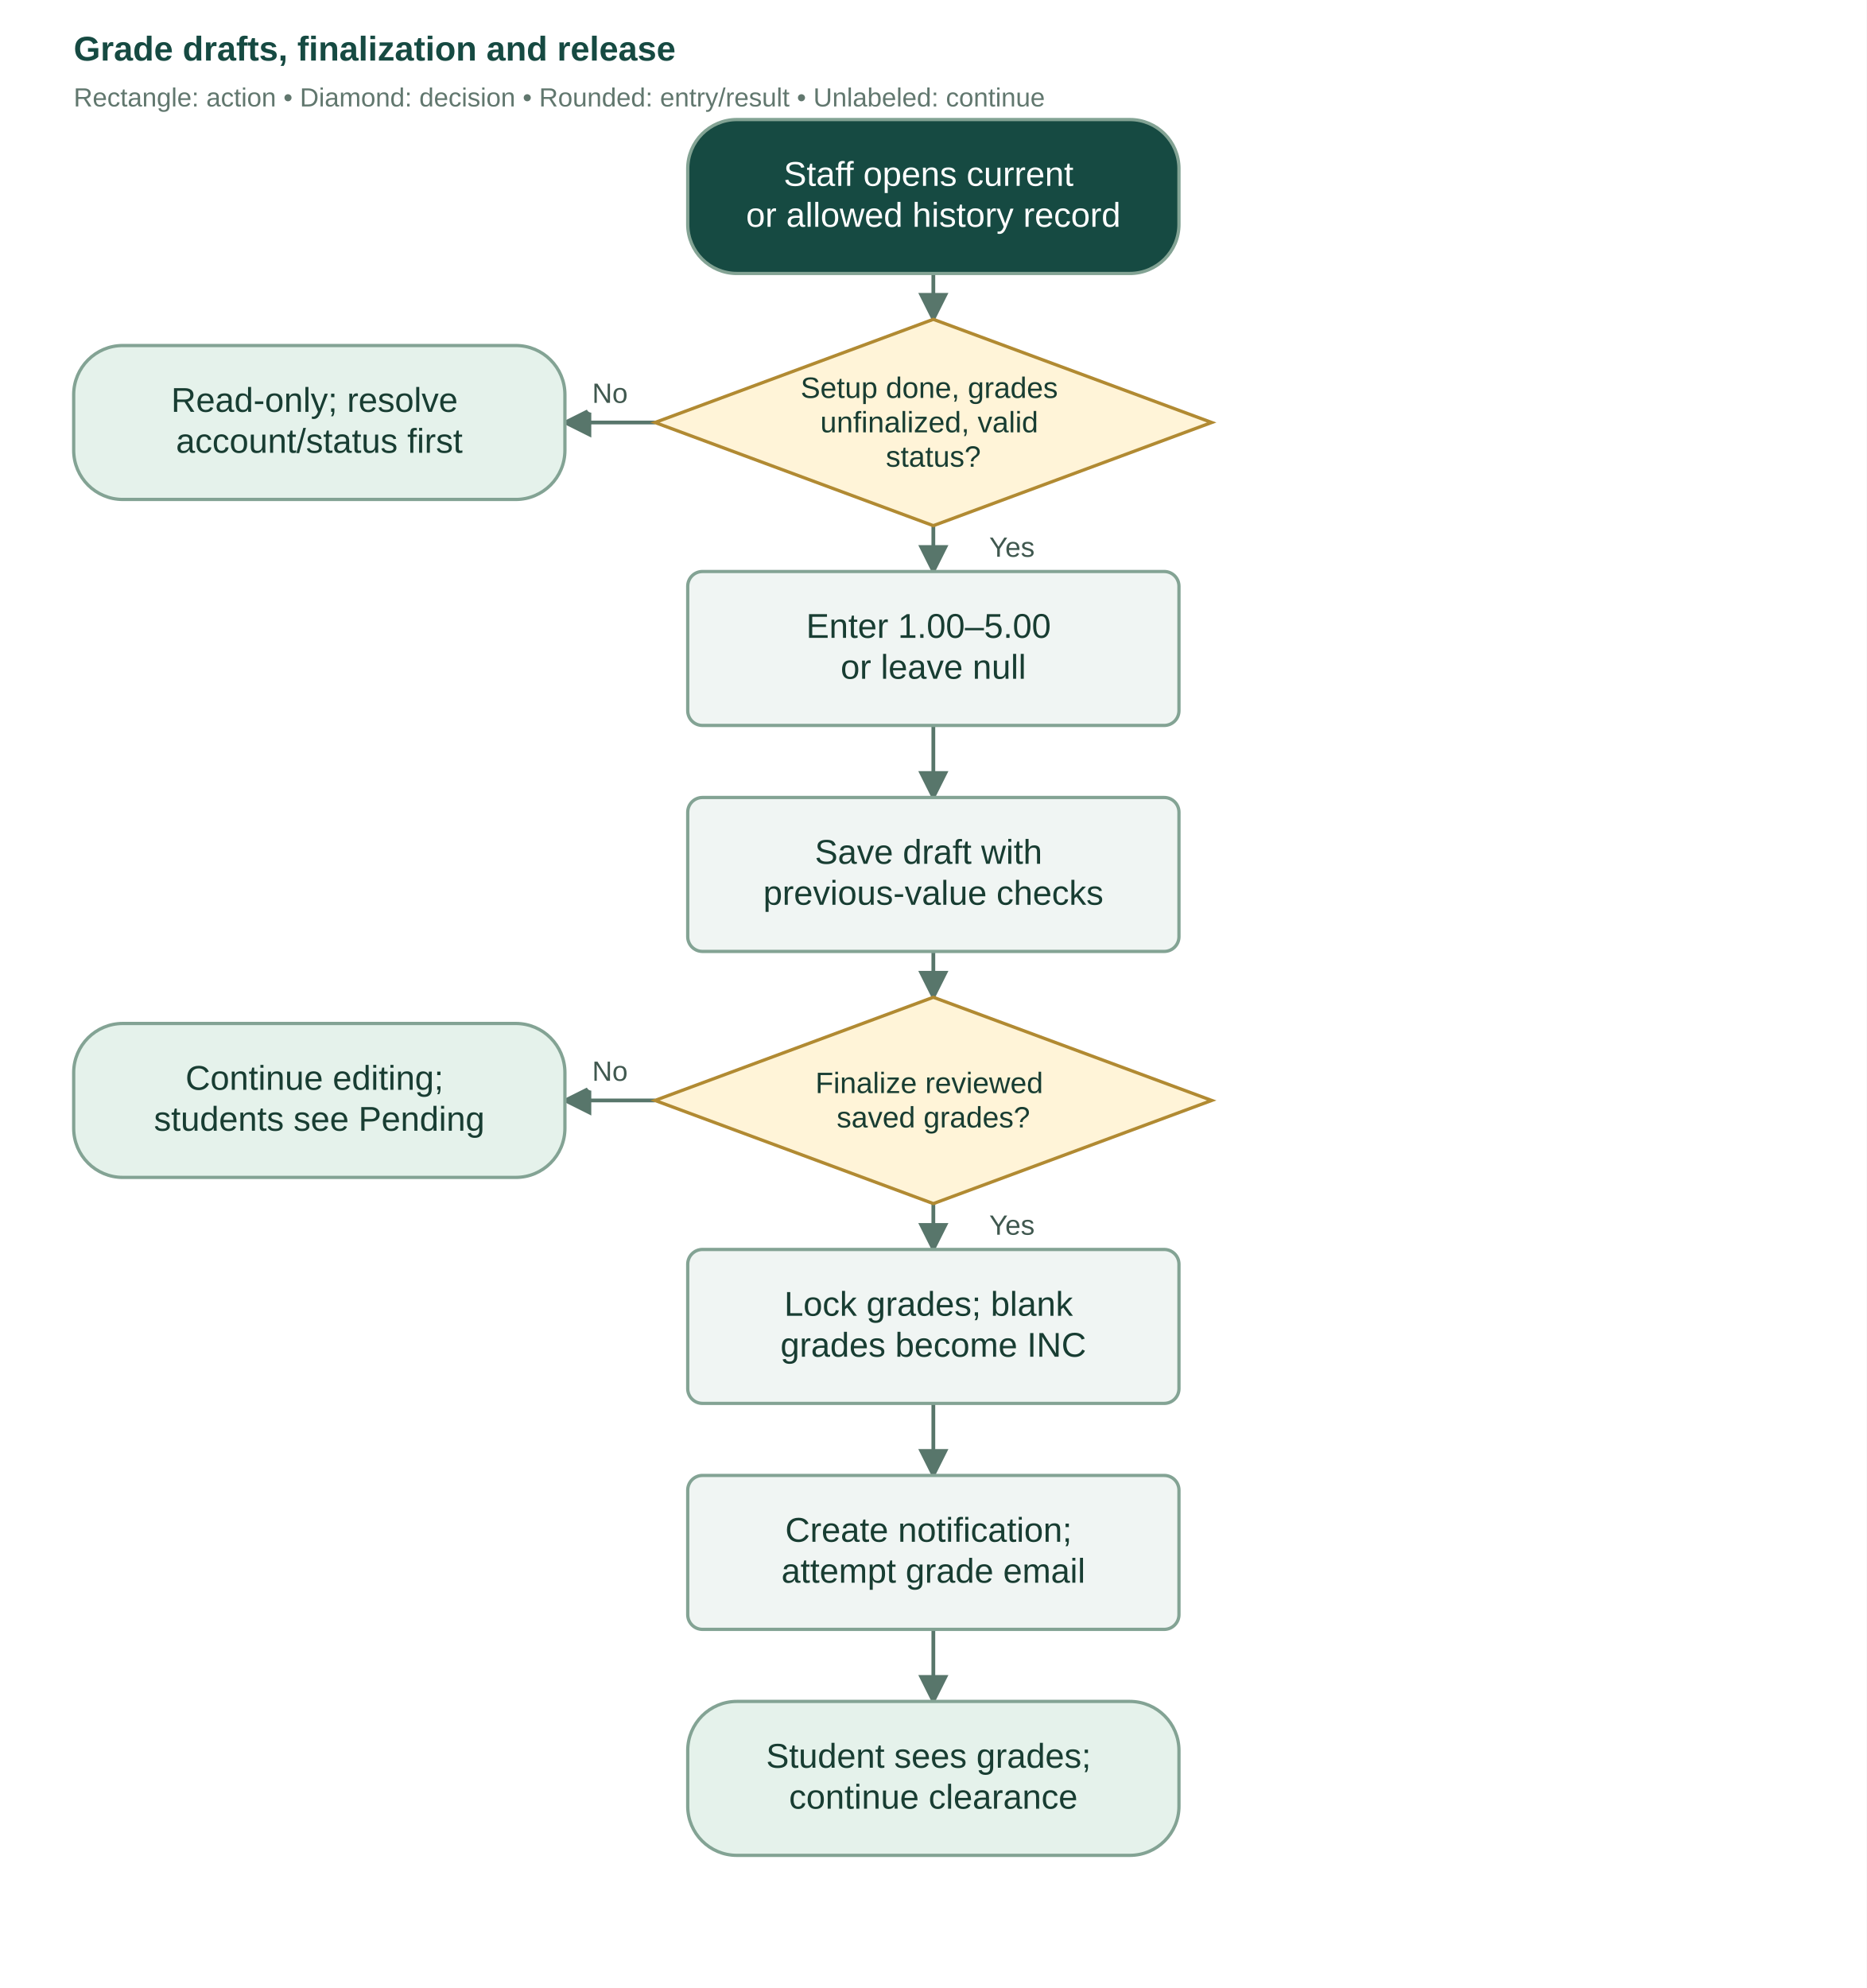
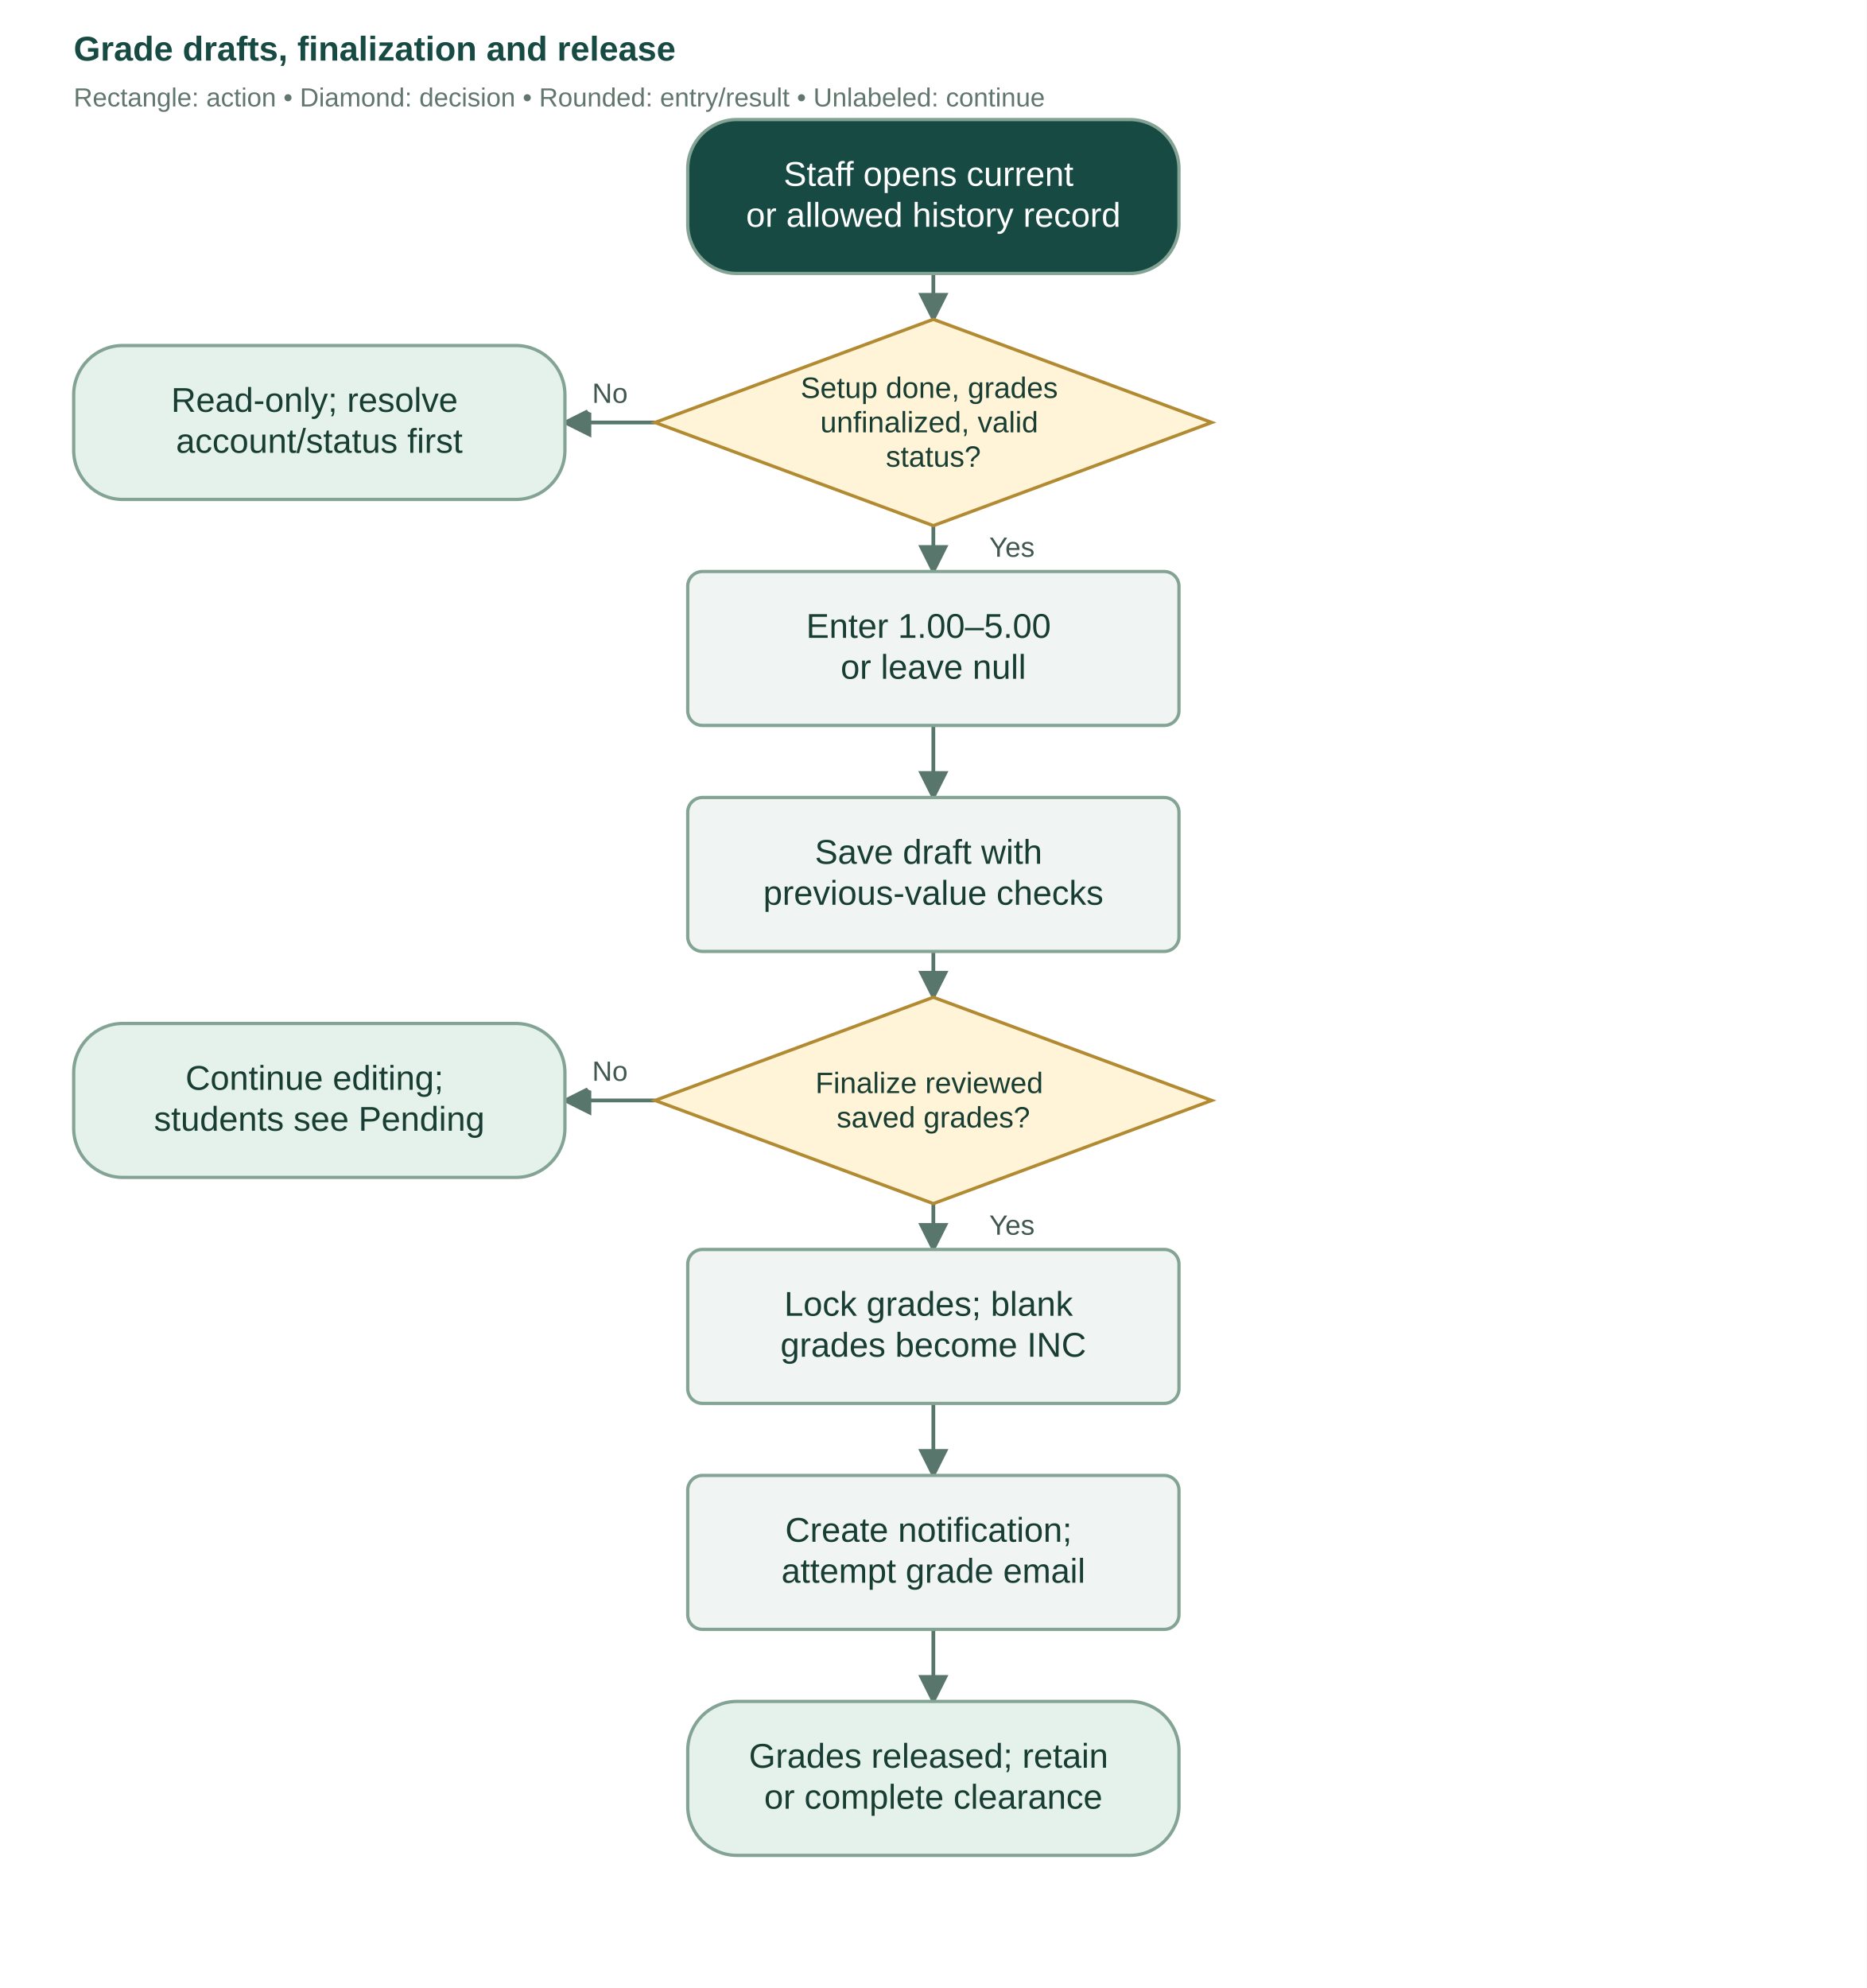
<svg xmlns="http://www.w3.org/2000/svg" width="1140" height="1214" viewBox="0 0 1140 1214">
  <rect width="100%" height="100%" fill="white" />
  <defs>
    <marker id="arrow" markerWidth="9" markerHeight="9" refX="7" refY="4" orient="auto">
      <path d="M0,0 L8,4 L0,8 z" fill="#58766b" />
    </marker>
  </defs>
  <text x="45" y="37" font-family="Arial" font-size="21" font-weight="bold" fill="#164a42">Grade drafts, finalization and release</text>
  <text x="45" y="65" font-family="Arial" font-size="16" fill="#61776e">Rectangle: action  •  Diamond: decision  •  Rounded: entry/result  •  Unlabeled: continue</text>
  <polyline points="570,167 570,195" fill="none" stroke="#58766b" stroke-width="2.3" marker-end="url(#arrow)" />
  <polyline points="400,258 345,258" fill="none" stroke="#58766b" stroke-width="2.3" marker-end="url(#arrow)" />
  <rect x="358.2" y="229" width="28.6" height="23" rx="3" fill="white" />
  <text x="372.5" y="246" text-anchor="middle" font-family="Arial" font-size="17" fill="#40584f">No</text>
  <polyline points="570,321 570,349" fill="none" stroke="#58766b" stroke-width="2.3" marker-end="url(#arrow)" />
  <rect x="599.05" y="323" width="37.9" height="23" rx="3" fill="white" />
  <text x="618" y="340" text-anchor="middle" font-family="Arial" font-size="17" fill="#40584f">Yes</text>
  <polyline points="570,443 570,487" fill="none" stroke="#58766b" stroke-width="2.3" marker-end="url(#arrow)" />
  <polyline points="570,581 570,609" fill="none" stroke="#58766b" stroke-width="2.3" marker-end="url(#arrow)" />
  <polyline points="400,672 345,672" fill="none" stroke="#58766b" stroke-width="2.3" marker-end="url(#arrow)" />
  <rect x="358.2" y="643" width="28.6" height="23" rx="3" fill="white" />
  <text x="372.5" y="660" text-anchor="middle" font-family="Arial" font-size="17" fill="#40584f">No</text>
  <polyline points="570,735 570,763" fill="none" stroke="#58766b" stroke-width="2.3" marker-end="url(#arrow)" />
  <rect x="599.05" y="737" width="37.9" height="23" rx="3" fill="white" />
  <text x="618" y="754" text-anchor="middle" font-family="Arial" font-size="17" fill="#40584f">Yes</text>
  <polyline points="570,857 570,901" fill="none" stroke="#58766b" stroke-width="2.3" marker-end="url(#arrow)" />
  <polyline points="570,995 570,1039" fill="none" stroke="#58766b" stroke-width="2.3" marker-end="url(#arrow)" />
  <rect x="420" y="73" width="300" height="94" rx="30" fill="#164a42" stroke="#83a394" stroke-width="2" />
  <text x="570" y="113.5" text-anchor="middle" font-family="Arial" font-size="21" fill="white">
    <tspan x="570" dy="0">Staff opens current</tspan>
    <tspan x="570" dy="25">or allowed history record</tspan>
  </text>
  <polygon points="570,195 740,258 570,321 400,258" fill="#fff4d8" stroke="#b18a32" stroke-width="2" />
  <text x="570" y="243" text-anchor="middle" font-family="Arial" font-size="18" fill="#183d32">
    <tspan x="570" dy="0">Setup done, grades</tspan>
    <tspan x="570" dy="21">unfinalized, valid</tspan>
    <tspan x="570" dy="21">status?</tspan>
  </text>
  <rect x="45" y="211" width="300" height="94" rx="30" fill="#e5f2eb" stroke="#83a394" stroke-width="2" />
  <text x="195" y="251.5" text-anchor="middle" font-family="Arial" font-size="21" fill="#183d32">
    <tspan x="195" dy="0">Read-only; resolve</tspan>
    <tspan x="195" dy="25">account/status first</tspan>
  </text>
  <rect x="420" y="349" width="300" height="94" rx="9" fill="#f0f5f3" stroke="#83a394" stroke-width="2" />
  <text x="570" y="389.5" text-anchor="middle" font-family="Arial" font-size="21" fill="#183d32">
    <tspan x="570" dy="0">Enter 1.00–5.00</tspan>
    <tspan x="570" dy="25">or leave null</tspan>
  </text>
  <rect x="420" y="487" width="300" height="94" rx="9" fill="#f0f5f3" stroke="#83a394" stroke-width="2" />
  <text x="570" y="527.5" text-anchor="middle" font-family="Arial" font-size="21" fill="#183d32">
    <tspan x="570" dy="0">Save draft with</tspan>
    <tspan x="570" dy="25">previous-value checks</tspan>
  </text>
  <polygon points="570,609 740,672 570,735 400,672" fill="#fff4d8" stroke="#b18a32" stroke-width="2" />
  <text x="570" y="667.5" text-anchor="middle" font-family="Arial" font-size="18" fill="#183d32">
    <tspan x="570" dy="0">Finalize reviewed</tspan>
    <tspan x="570" dy="21">saved grades?</tspan>
  </text>
  <rect x="45" y="625" width="300" height="94" rx="30" fill="#e5f2eb" stroke="#83a394" stroke-width="2" />
  <text x="195" y="665.5" text-anchor="middle" font-family="Arial" font-size="21" fill="#183d32">
    <tspan x="195" dy="0">Continue editing;</tspan>
    <tspan x="195" dy="25">students see Pending</tspan>
  </text>
  <rect x="420" y="763" width="300" height="94" rx="9" fill="#f0f5f3" stroke="#83a394" stroke-width="2" />
  <text x="570" y="803.5" text-anchor="middle" font-family="Arial" font-size="21" fill="#183d32">
    <tspan x="570" dy="0">Lock grades; blank</tspan>
    <tspan x="570" dy="25">grades become INC</tspan>
  </text>
  <rect x="420" y="901" width="300" height="94" rx="9" fill="#f0f5f3" stroke="#83a394" stroke-width="2" />
  <text x="570" y="941.5" text-anchor="middle" font-family="Arial" font-size="21" fill="#183d32">
    <tspan x="570" dy="0">Create notification;</tspan>
    <tspan x="570" dy="25">attempt grade email</tspan>
  </text>
  <rect x="420" y="1039" width="300" height="94" rx="30" fill="#e5f2eb" stroke="#83a394" stroke-width="2" />
  <text x="570" y="1079.5" text-anchor="middle" font-family="Arial" font-size="21" fill="#183d32">
-     <tspan x="570" dy="0">Student sees grades;</tspan>
-     <tspan x="570" dy="25">continue clearance</tspan>
+     <tspan x="570" dy="0">Grades released; retain</tspan>
+     <tspan x="570" dy="25">or complete clearance</tspan>
  </text>
</svg>
